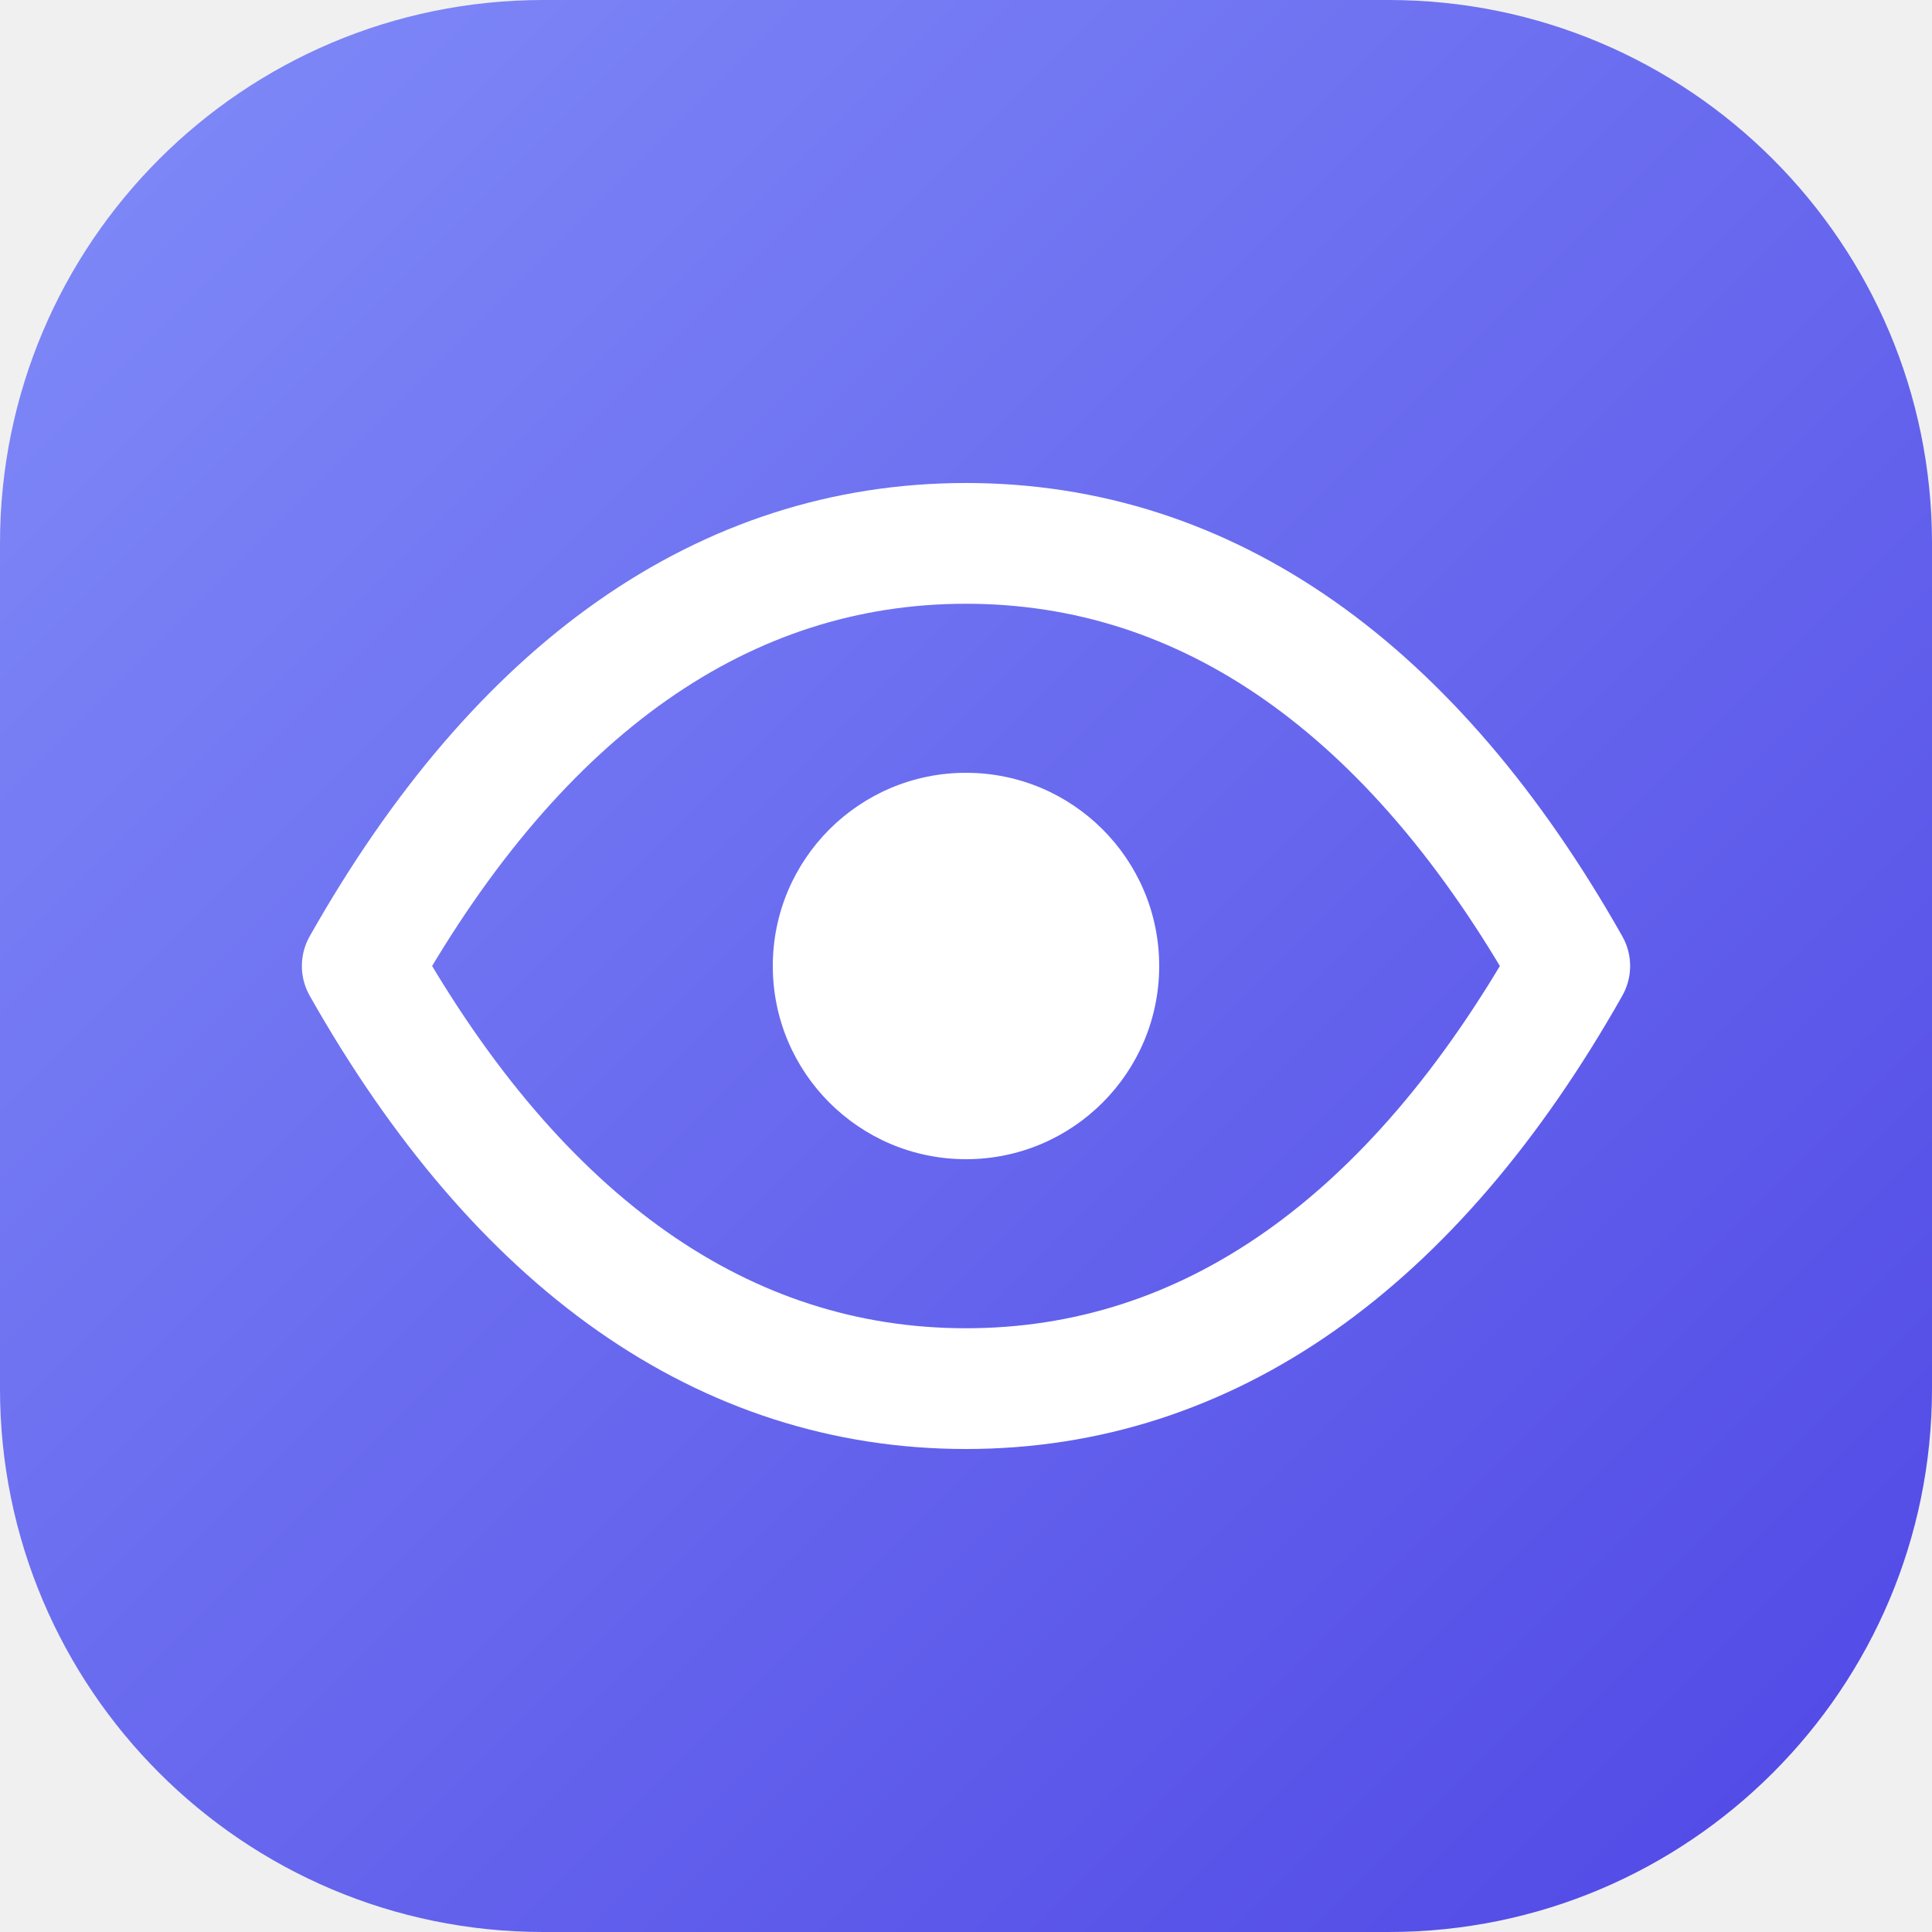
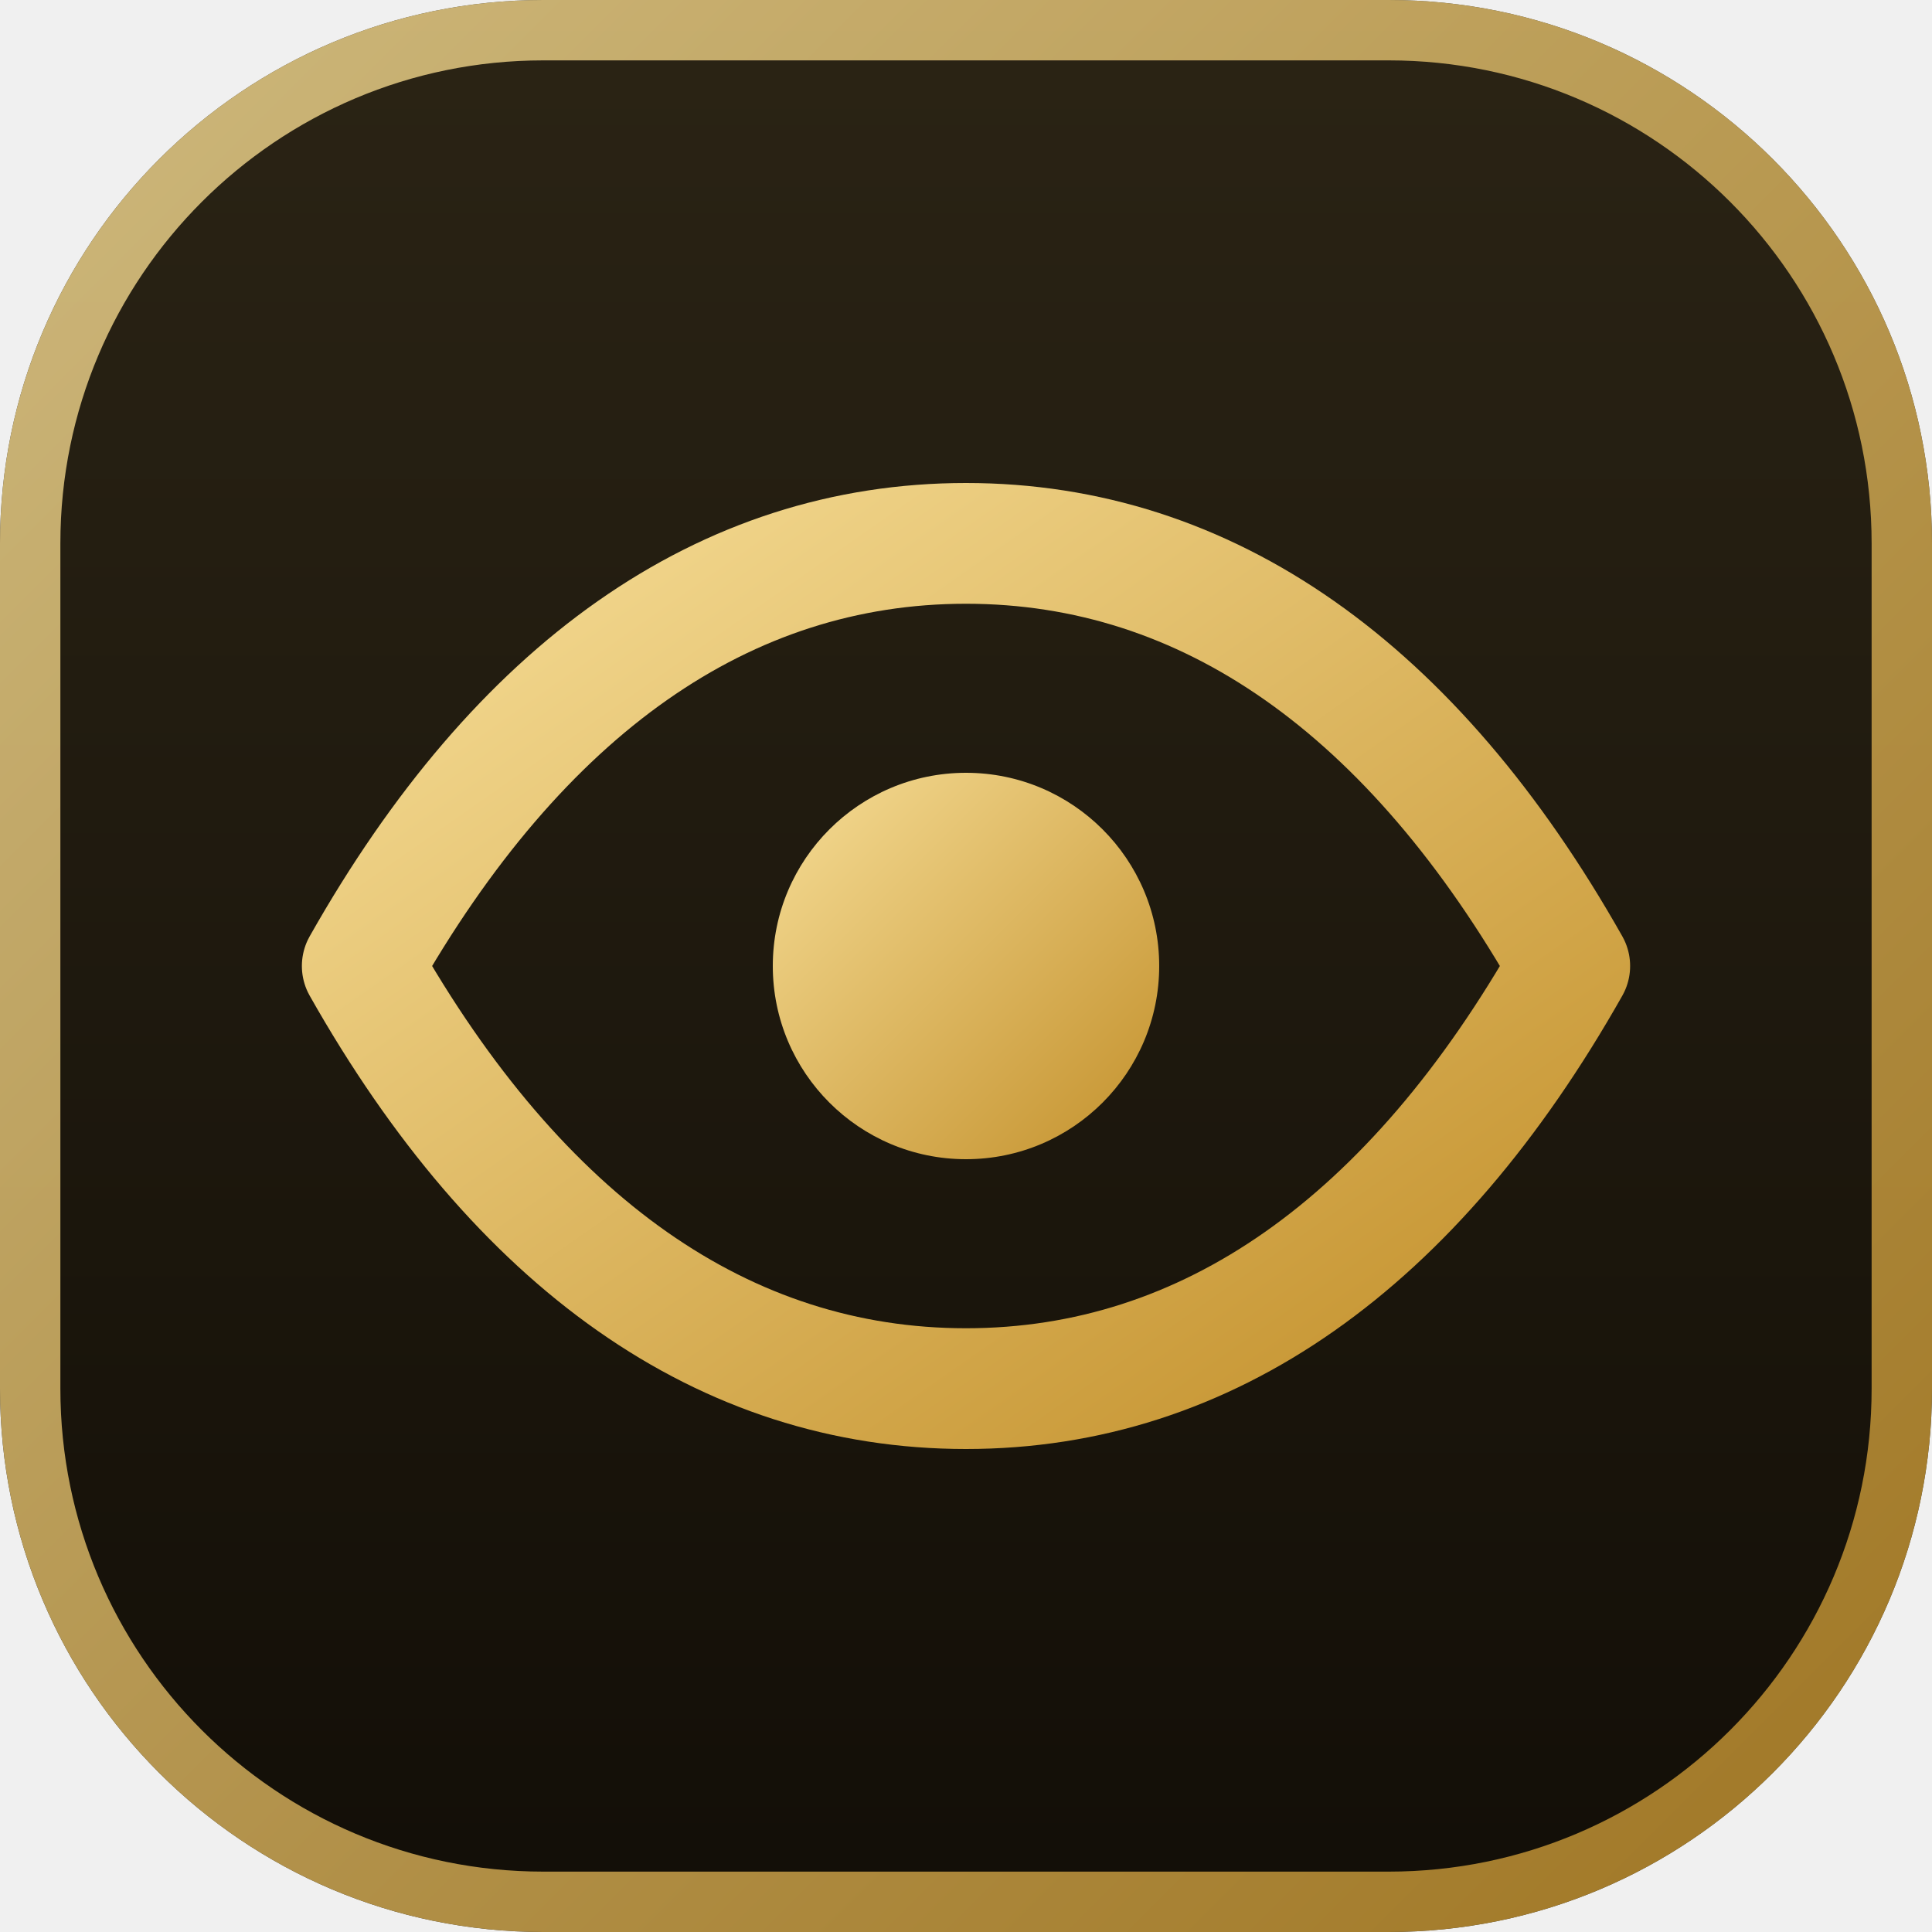
<svg xmlns="http://www.w3.org/2000/svg" viewBox="0 0 32 32">
  <defs>
+     <linearGradient id="b" x1="0" y1="0" x2="0" y2="1">
+       <stop offset="0" stop-color="#2b2415" />
+       <stop offset="1" stop-color="#120e07" />
+     </linearGradient>
    <linearGradient id="g" x1="0" y1="0" x2="1" y2="1">
-       <stop offset="0" stop-color="#818cf8" />
-       <stop offset="1" stop-color="#4f46e5" />
+       <stop offset="0" stop-color="#f6dd96" />
+       <stop offset="1" stop-color="#c3902b" />
    </linearGradient>
  </defs>
-   <rect width="32" height="32" rx="9" fill="url(#g)" />
-   <path d="M6 16c2.6-4.6 6-7 10-7s7.4 2.4 10 7c-2.6 4.6-6 7-10 7s-7.4-2.4-10-7Z" fill="none" stroke="#fff" stroke-width="2" stroke-linejoin="round" />
-   <circle cx="16" cy="16" r="3.2" fill="#fff" />
+   <rect width="32" height="32" rx="9" fill="url(#b)" />
+   <rect x=".5" y=".5" width="31" height="31" rx="8.5" fill="none" stroke="url(#g)" stroke-opacity=".8" />
+   <path d="M6 16c2.6-4.6 6-7 10-7s7.4 2.4 10 7c-2.6 4.6-6 7-10 7s-7.4-2.4-10-7Z" fill="none" stroke="url(#g)" stroke-width="2" stroke-linejoin="round" />
+   <circle cx="16" cy="16" r="3.2" fill="url(#g)" />
</svg>
